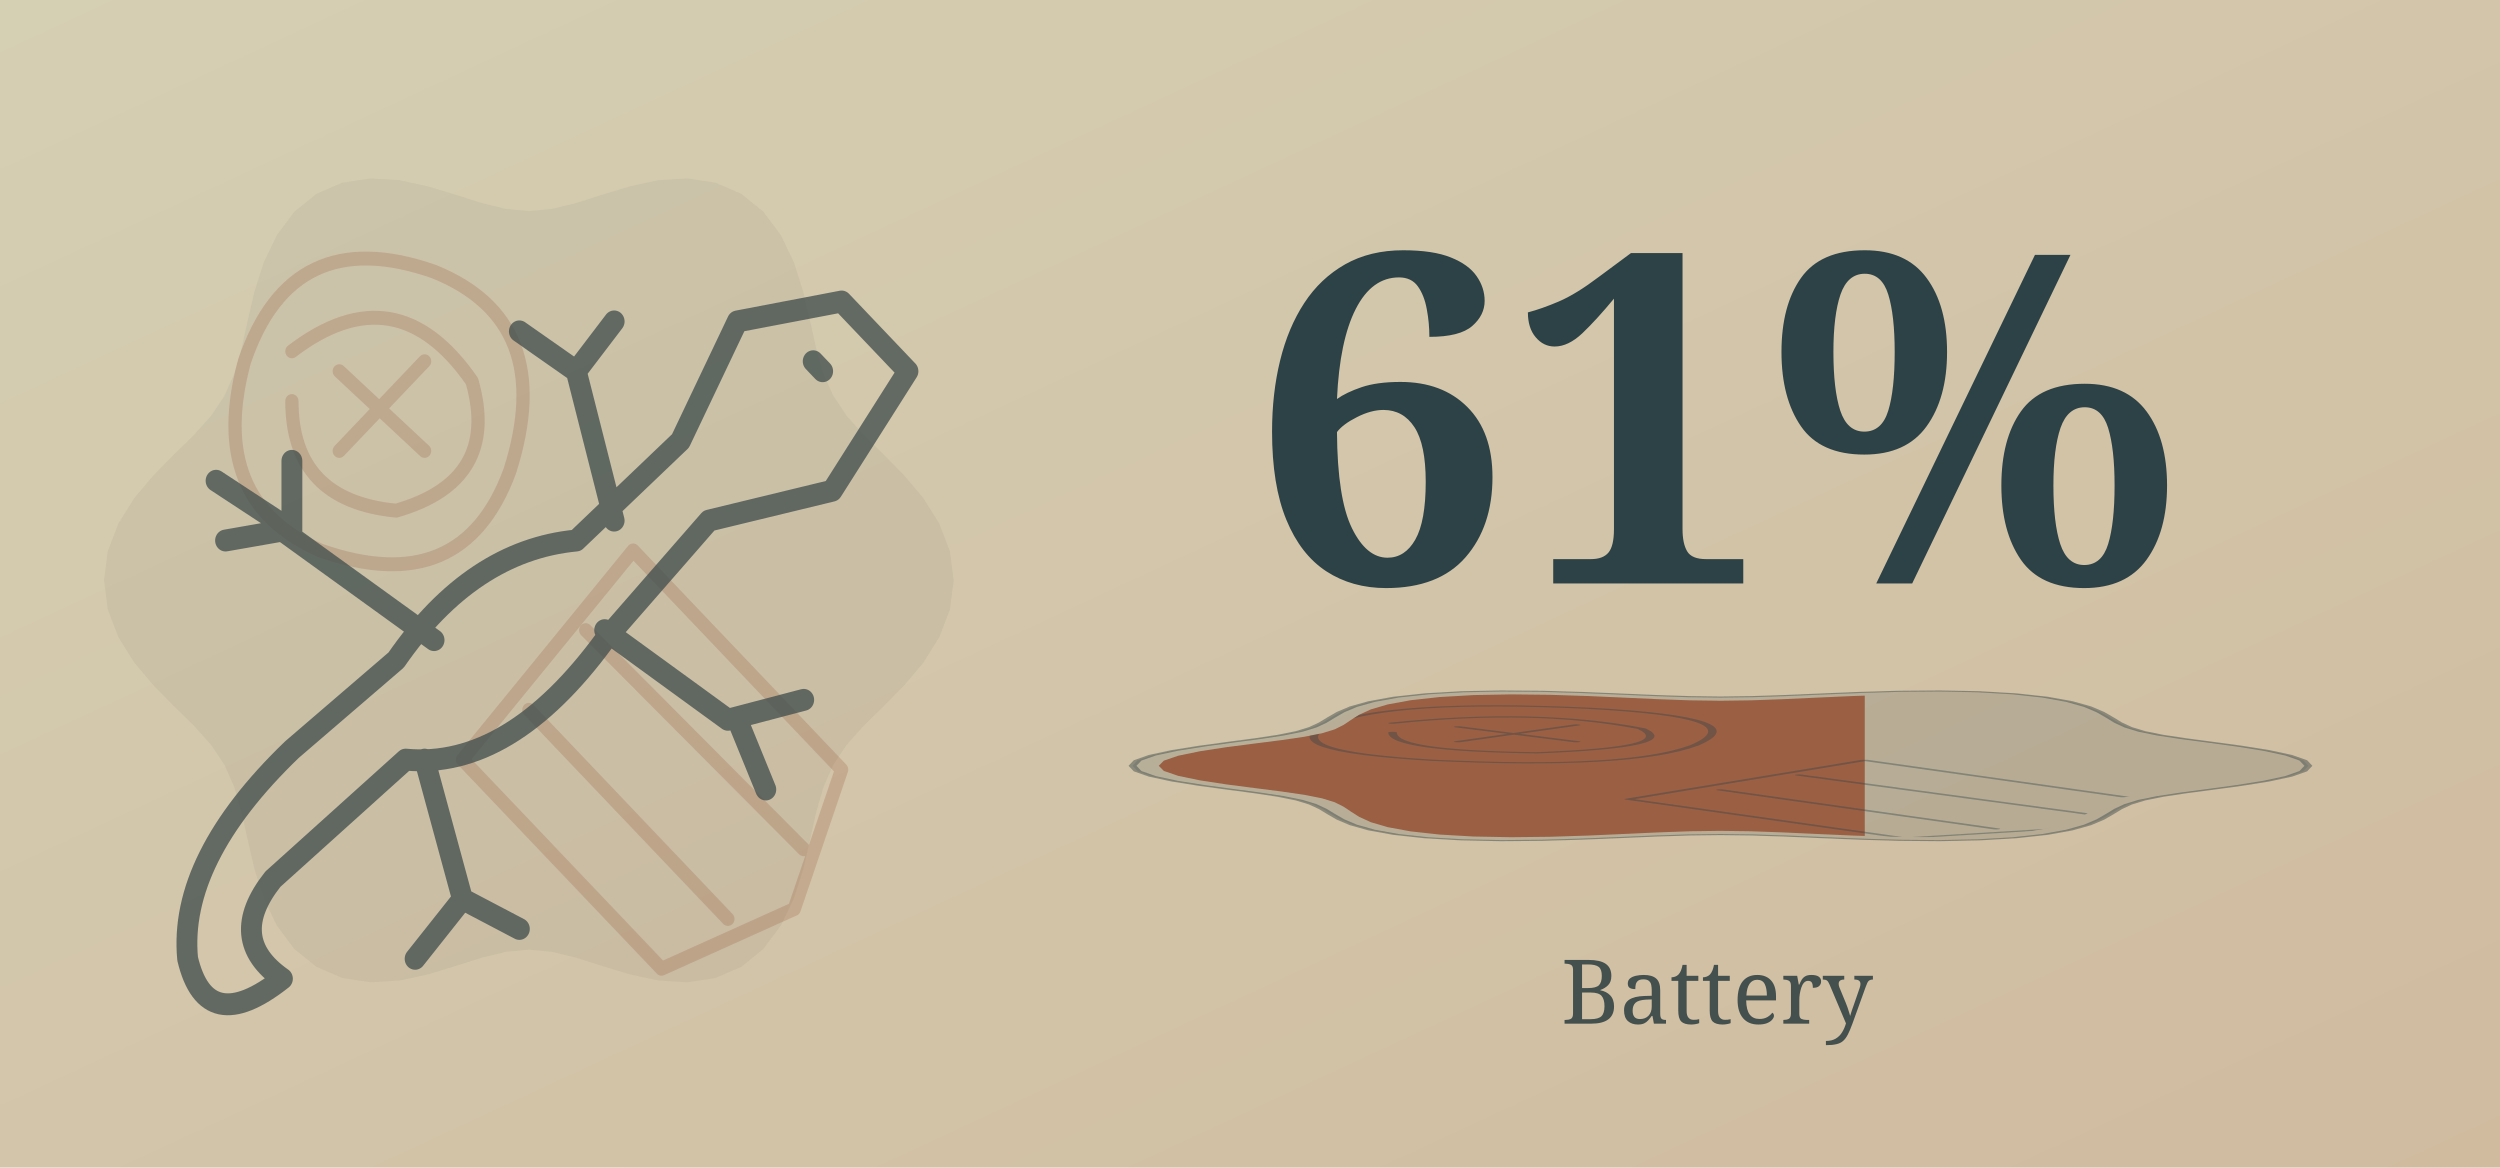
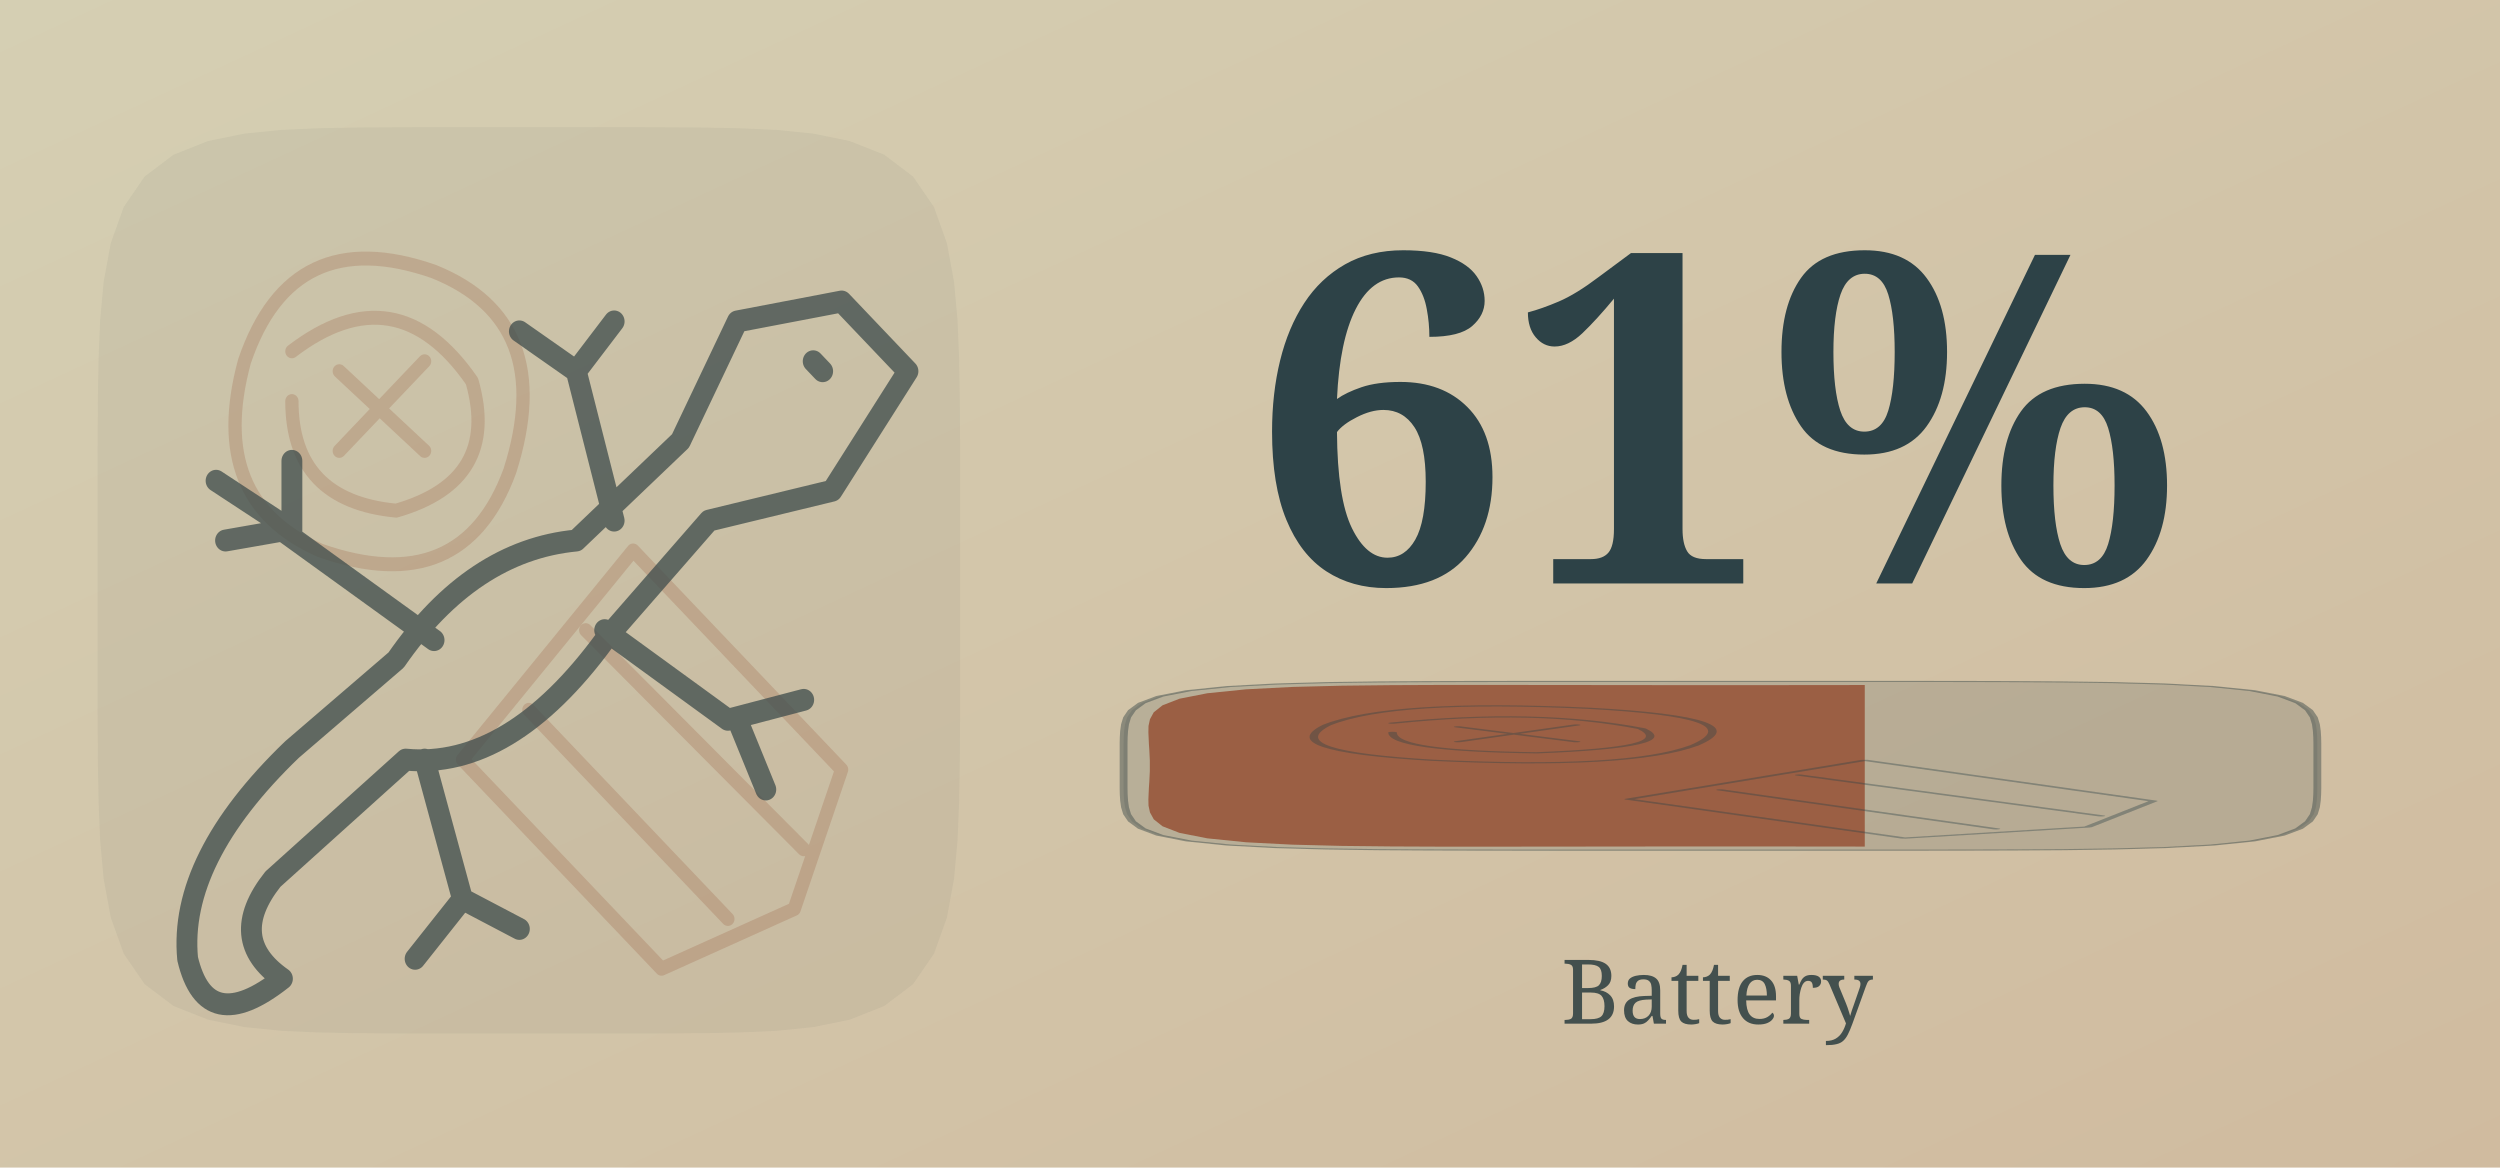
<svg xmlns="http://www.w3.org/2000/svg" width="364" height="170" viewBox="0 0 364 170">
  <defs>
    <linearGradient id="paint" x1="0" y1="0" x2="1" y2="1">
      <stop stop-color="#D5CFB3" />
      <stop offset="1" stop-color="#D0BB9F" />
    </linearGradient>
    <clipPath id="basin">
-       <path d="M 92.82 50 L 92.43 52.78 L 91.33 55.44 L 89.65 57.89 L 87.62 60.08 L 85.48 62.04 L 83.46 63.86 L 81.73 65.65 L 80.38 67.54 L 79.41 69.65 L 78.73 72.05 L 78.17 74.71 L 77.54 77.54 L 76.66 80.4 L 75.38 83.07 L 73.62 85.36 L 71.41 87.08 L 68.81 88.14 L 65.95 88.51 L 63 88.28 L 60.08 87.62 L 57.31 86.75 L 54.73 85.91 L 52.31 85.3 L 50 85.08 L 47.69 85.3 L 45.27 85.91 L 42.69 86.75 L 39.92 87.62 L 37 88.28 L 34.05 88.51 L 31.19 88.14 L 28.59 87.08 L 26.38 85.36 L 24.62 83.07 L 23.34 80.4 L 22.46 77.54 L 21.83 74.71 L 21.27 72.05 L 20.59 69.65 L 19.62 67.54 L 18.27 65.65 L 16.54 63.86 L 14.52 62.04 L 12.38 60.08 L 10.35 57.89 L 8.67 55.44 L 7.57 52.78 L 7.18 50 L 7.57 47.22 L 8.67 44.56 L 10.35 42.11 L 12.38 39.92 L 14.52 37.96 L 16.54 36.14 L 18.27 34.35 L 19.62 32.46 L 20.59 30.35 L 21.27 27.95 L 21.83 25.29 L 22.46 22.46 L 23.34 19.6 L 24.62 16.93 L 26.38 14.64 L 28.59 12.92 L 31.19 11.86 L 34.05 11.49 L 37 11.72 L 39.92 12.38 L 42.69 13.25 L 45.27 14.09 L 47.69 14.7 L 50 14.92 L 52.31 14.7 L 54.73 14.09 L 57.31 13.25 L 60.08 12.38 L 63 11.72 L 65.95 11.49 L 68.81 11.86 L 71.41 12.92 L 73.62 14.64 L 75.38 16.93 L 76.66 19.6 L 77.54 22.46 L 78.17 25.29 L 78.73 27.95 L 79.41 30.35 L 80.38 32.46 L 81.73 34.35 L 83.46 36.14 L 85.48 37.96 L 87.62 39.92 L 89.65 42.11 L 91.33 44.56 L 92.43 47.22 Z" transform="translate(155 98) scale(1.91 0.27)" />
+       <path d="M 93.5 50 L 93.5 52.85 L 93.52 55.73 L 93.54 58.66 L 93.57 61.67 L 93.59 64.8 L 93.61 68.07 L 93.6 71.5 L 93.49 75.11 L 93.2 78.86 L 92.53 82.63 L 91.24 86.17 L 89.12 89.12 L 86.17 91.24 L 82.63 92.53 L 78.86 93.2 L 75.11 93.49 L 71.5 93.6 L 68.07 93.61 L 64.8 93.59 L 61.67 93.57 L 58.66 93.54 L 55.73 93.52 L 52.85 93.5 L 50 93.5 L 47.15 93.5 L 44.27 93.52 L 41.34 93.54 L 38.33 93.57 L 35.2 93.59 L 31.93 93.61 L 28.5 93.6 L 24.89 93.49 L 21.14 93.2 L 17.37 92.53 L 13.83 91.24 L 10.88 89.12 L 8.76 86.17 L 7.47 82.63 L 6.8 78.86 L 6.51 75.11 L 6.4 71.5 L 6.39 68.07 L 6.41 64.8 L 6.43 61.67 L 6.46 58.66 L 6.48 55.73 L 6.5 52.85 L 6.5 50 L 6.5 47.15 L 6.48 44.27 L 6.46 41.34 L 6.43 38.33 L 6.41 35.2 L 6.39 31.93 L 6.4 28.5 L 6.51 24.89 L 6.8 21.14 L 7.47 17.37 L 8.76 13.83 L 10.88 10.88 L 13.83 8.76 L 17.37 7.47 L 21.14 6.8 L 24.89 6.51 L 28.5 6.4 L 31.93 6.39 L 35.2 6.41 L 38.33 6.43 L 41.34 6.46 L 44.27 6.48 L 47.15 6.5 L 50 6.5 L 52.85 6.5 L 55.73 6.48 L 58.66 6.46 L 61.67 6.43 L 64.8 6.41 L 68.07 6.39 L 71.5 6.4 L 75.11 6.51 L 78.86 6.8 L 82.63 7.47 L 86.17 8.76 L 89.12 10.88 L 91.24 13.83 L 92.53 17.37 L 93.2 21.14 L 93.49 24.89 L 93.6 28.5 L 93.61 31.93 L 93.59 35.2 L 93.57 38.33 L 93.54 41.34 L 93.52 44.27 L 93.5 47.15 Z" transform="translate(155 98) scale(1.91 0.27)" />
    </clipPath>
  </defs>
  <rect width="364" height="170" fill="url(#paint)" />
  <g font-family="Georgia,serif" style="font-variant-numeric:tabular-nums">
-     <path d="M 94.82 50 L 94.43 52.91 L 93.31 55.7 L 91.61 58.28 L 89.55 60.6 L 87.38 62.69 L 85.31 64.62 L 83.52 66.53 L 82.11 68.54 L 81.08 70.77 L 80.32 73.26 L 79.68 76.02 L 78.96 78.96 L 77.98 81.9 L 76.59 84.66 L 74.74 87.02 L 72.41 88.81 L 69.69 89.93 L 66.72 90.36 L 63.64 90.18 L 60.6 89.55 L 57.7 88.71 L 54.99 87.89 L 52.44 87.3 L 50 87.08 L 47.56 87.3 L 45.01 87.89 L 42.3 88.71 L 39.4 89.55 L 36.36 90.18 L 33.28 90.36 L 30.31 89.93 L 27.59 88.81 L 25.26 87.02 L 23.41 84.66 L 22.02 81.9 L 21.04 78.96 L 20.32 76.02 L 19.68 73.26 L 18.92 70.77 L 17.89 68.54 L 16.48 66.53 L 14.69 64.62 L 12.62 62.69 L 10.45 60.6 L 8.39 58.28 L 6.69 55.7 L 5.57 52.91 L 5.18 50 L 5.57 47.09 L 6.69 44.3 L 8.39 41.72 L 10.45 39.4 L 12.62 37.31 L 14.69 35.38 L 16.48 33.47 L 17.89 31.46 L 18.92 29.23 L 19.68 26.74 L 20.32 23.98 L 21.04 21.04 L 22.02 18.1 L 23.41 15.34 L 25.26 12.98 L 27.59 11.19 L 30.31 10.07 L 33.28 9.64 L 36.36 9.82 L 39.4 10.45 L 42.3 11.29 L 45.01 12.11 L 47.56 12.7 L 50 12.92 L 52.44 12.7 L 54.99 12.11 L 57.7 11.29 L 60.6 10.45 L 63.64 9.82 L 66.72 9.64 L 69.69 10.07 L 72.41 11.19 L 74.74 12.98 L 76.59 15.34 L 77.98 18.1 L 78.96 21.04 L 79.68 23.98 L 80.32 26.74 L 81.08 29.23 L 82.11 31.46 L 83.52 33.47 L 85.31 35.38 L 87.38 37.31 L 89.55 39.4 L 91.61 41.72 L 93.31 44.3 L 94.43 47.09 Z" transform="translate(8 12) scale(1.38 1.45)" fill="#2D4247" opacity="0.06" />
+     <path d="M 95.5 50 L 95.5 52.98 L 95.5 55.99 L 95.5 59.05 L 95.5 62.19 L 95.49 65.44 L 95.46 68.83 L 95.39 72.38 L 95.23 76.11 L 94.86 79.97 L 94.11 83.85 L 92.74 87.49 L 90.54 90.54 L 87.49 92.74 L 83.85 94.11 L 79.97 94.86 L 76.11 95.23 L 72.38 95.39 L 68.83 95.46 L 65.44 95.49 L 62.19 95.5 L 59.05 95.5 L 55.99 95.5 L 52.98 95.5 L 50 95.5 L 47.02 95.5 L 44.01 95.5 L 40.95 95.5 L 37.81 95.5 L 34.56 95.49 L 31.17 95.46 L 27.62 95.39 L 23.89 95.23 L 20.03 94.86 L 16.15 94.11 L 12.51 92.74 L 9.46 90.54 L 7.26 87.49 L 5.89 83.85 L 5.14 79.97 L 4.77 76.11 L 4.61 72.38 L 4.54 68.83 L 4.51 65.44 L 4.5 62.19 L 4.5 59.05 L 4.5 55.99 L 4.5 52.98 L 4.5 50 L 4.5 47.02 L 4.5 44.01 L 4.5 40.95 L 4.5 37.81 L 4.51 34.56 L 4.54 31.17 L 4.61 27.62 L 4.77 23.89 L 5.14 20.03 L 5.89 16.15 L 7.26 12.51 L 9.46 9.46 L 12.51 7.26 L 16.15 5.89 L 20.03 5.14 L 23.89 4.77 L 27.62 4.61 L 31.17 4.54 L 34.56 4.51 L 37.81 4.5 L 40.95 4.5 L 44.01 4.5 L 47.02 4.5 L 50 4.5 L 52.98 4.5 L 55.99 4.5 L 59.05 4.5 L 62.19 4.5 L 65.44 4.51 L 68.83 4.54 L 72.38 4.61 L 76.11 4.77 L 79.97 5.14 L 83.85 5.89 L 87.49 7.26 L 90.54 9.46 L 92.74 12.51 L 94.11 16.15 L 94.86 20.03 L 95.23 23.89 L 95.39 27.62 L 95.46 31.17 L 95.49 34.56 L 95.5 37.81 L 95.5 40.95 L 95.5 44.01 L 95.5 47.02 Z" transform="translate(8 12) scale(1.38 1.45)" fill="#2D4247" opacity="0.06" />
    <path d="M 20 28 Q 25 14 40 19 Q 53 24 48 39 Q 43 52 28 47 Q 16 42 20 28 Z M 25 27 Q 36 19 44 30 Q 47 40 36 43 Q 25 42 25 32 M 61 47 L 83 69 L 78 83 L 64 89 L 43 68 Z M 50 63 L 71 84 M 56 55 L 79 77 M 30 29 L 39 37 M 39 28 L 30 37" transform="translate(8 12) scale(1.38 1.45)" fill="none" stroke="#98563B" stroke-width="1.4" stroke-linecap="round" stroke-linejoin="round" opacity="0.24" />
    <path d="M 25 67 Q 13 78 14 88 Q 16 96 24 90 Q 18 86 23 80 L 37 68 Q 48 69 58 56 L 69 44 L 82 41 L 90 29 L 83 22 L 72 24 L 66 36 L 55 46 Q 44 47 36 58 L 25 67 M 40 56 L 24 45 L 18 46 M 25 45 L 25 38 M 25 45 L 17 40 M 59 44 L 55 29 L 59 24 M 55 29 L 49 25 M 58 55 L 71 64 L 79 62 M 72 64 L 75 71 M 39 68 L 43 82 L 49 85 M 43 82 L 38 88 M 80 28 L 81 29" transform="translate(8 12) scale(1.38 1.45)" fill="none" stroke="#43504E" stroke-width="2.2" stroke-linecap="round" stroke-linejoin="round" opacity="0.78" />
-     <path d="M 94.82 50 L 94.43 52.91 L 93.31 55.7 L 91.61 58.28 L 89.55 60.6 L 87.38 62.69 L 85.31 64.62 L 83.52 66.53 L 82.11 68.54 L 81.08 70.77 L 80.32 73.26 L 79.68 76.02 L 78.96 78.96 L 77.98 81.9 L 76.59 84.66 L 74.74 87.02 L 72.41 88.81 L 69.69 89.93 L 66.72 90.36 L 63.64 90.18 L 60.6 89.55 L 57.7 88.71 L 54.99 87.89 L 52.44 87.3 L 50 87.08 L 47.56 87.3 L 45.01 87.89 L 42.3 88.71 L 39.4 89.55 L 36.36 90.18 L 33.28 90.36 L 30.31 89.93 L 27.59 88.81 L 25.26 87.02 L 23.41 84.66 L 22.02 81.9 L 21.04 78.96 L 20.32 76.02 L 19.68 73.26 L 18.92 70.77 L 17.89 68.54 L 16.48 66.53 L 14.69 64.62 L 12.62 62.69 L 10.45 60.6 L 8.39 58.28 L 6.69 55.7 L 5.57 52.91 L 5.18 50 L 5.57 47.09 L 6.69 44.3 L 8.39 41.72 L 10.45 39.4 L 12.62 37.31 L 14.69 35.38 L 16.48 33.47 L 17.89 31.46 L 18.92 29.23 L 19.68 26.74 L 20.32 23.98 L 21.04 21.04 L 22.02 18.1 L 23.41 15.34 L 25.26 12.98 L 27.59 11.19 L 30.31 10.07 L 33.28 9.64 L 36.36 9.82 L 39.4 10.45 L 42.3 11.29 L 45.01 12.11 L 47.56 12.7 L 50 12.92 L 52.44 12.7 L 54.99 12.11 L 57.7 11.29 L 60.6 10.45 L 63.64 9.82 L 66.72 9.64 L 69.69 10.07 L 72.41 11.19 L 74.74 12.98 L 76.59 15.34 L 77.98 18.1 L 78.96 21.04 L 79.68 23.98 L 80.32 26.74 L 81.08 29.23 L 82.11 31.46 L 83.52 33.47 L 85.31 35.38 L 87.38 37.31 L 89.55 39.4 L 91.61 41.72 L 93.31 44.3 L 94.43 47.09 Z" transform="translate(155 98) scale(1.91 0.27)" fill="#43504E" opacity="0.18" />
+     <path d="M 95.5 50 L 95.5 52.98 L 95.5 55.99 L 95.5 59.05 L 95.5 62.19 L 95.49 65.44 L 95.46 68.83 L 95.39 72.38 L 95.23 76.11 L 94.86 79.97 L 94.11 83.85 L 92.74 87.49 L 90.54 90.54 L 87.49 92.74 L 83.85 94.11 L 79.97 94.86 L 76.11 95.23 L 72.38 95.39 L 68.83 95.46 L 65.44 95.49 L 62.19 95.5 L 59.05 95.5 L 55.99 95.5 L 52.98 95.5 L 50 95.5 L 47.02 95.5 L 44.01 95.5 L 40.95 95.5 L 37.81 95.5 L 34.56 95.49 L 31.17 95.46 L 27.62 95.39 L 23.89 95.23 L 20.03 94.86 L 16.15 94.11 L 12.51 92.74 L 9.46 90.54 L 7.26 87.49 L 5.89 83.85 L 5.14 79.97 L 4.77 76.11 L 4.61 72.38 L 4.54 68.83 L 4.51 65.44 L 4.5 62.19 L 4.5 59.05 L 4.5 55.99 L 4.5 52.98 L 4.5 50 L 4.5 47.02 L 4.5 44.01 L 4.5 40.95 L 4.5 37.81 L 4.51 34.56 L 4.54 31.17 L 4.61 27.62 L 4.77 23.89 L 5.14 20.03 L 5.89 16.15 L 7.26 12.51 L 9.46 9.46 L 12.51 7.26 L 16.15 5.89 L 20.03 5.14 L 23.89 4.77 L 27.62 4.61 L 31.17 4.54 L 34.56 4.51 L 37.81 4.5 L 40.95 4.5 L 44.01 4.5 L 47.02 4.5 L 50 4.5 L 52.98 4.5 L 55.99 4.5 L 59.05 4.5 L 62.19 4.5 L 65.44 4.51 L 68.83 4.54 L 72.38 4.61 L 76.11 4.77 L 79.97 5.14 L 83.85 5.89 L 87.49 7.26 L 90.54 9.46 L 92.74 12.51 L 94.11 16.15 L 94.86 20.03 L 95.23 23.89 L 95.39 27.62 L 95.46 31.17 L 95.49 34.56 L 95.5 37.81 L 95.5 40.95 L 95.5 44.01 L 95.5 47.02 Z" transform="translate(155 98) scale(1.91 0.27)" fill="#43504E" opacity="0.18" />
    <g clip-path="url(#basin)">
      <rect x="155" y="98" width="116.51" height="27" rx="0" fill="#98563B" opacity="0.9" />
      <path d="M 20 28 Q 25 14 40 19 Q 53 24 48 39 Q 43 52 28 47 Q 16 42 20 28 Z M 25 27 Q 36 19 44 30 Q 47 40 36 43 Q 25 42 25 32 M 61 47 L 83 69 L 78 83 L 64 89 L 43 68 Z M 50 63 L 71 84 M 56 55 L 79 77 M 30 29 L 39 37 M 39 28 L 30 37" transform="translate(155 98) scale(1.91 0.27)" fill="none" stroke="#2D4247" stroke-width="0.65" stroke-linecap="round" stroke-linejoin="round" opacity="0.38" />
    </g>
-     <path d="M 94.82 50 L 94.43 52.91 L 93.31 55.7 L 91.61 58.28 L 89.55 60.6 L 87.38 62.69 L 85.31 64.62 L 83.52 66.53 L 82.11 68.54 L 81.08 70.77 L 80.32 73.26 L 79.68 76.02 L 78.96 78.96 L 77.98 81.9 L 76.59 84.66 L 74.74 87.02 L 72.41 88.81 L 69.69 89.93 L 66.72 90.36 L 63.64 90.18 L 60.6 89.55 L 57.7 88.71 L 54.99 87.89 L 52.44 87.3 L 50 87.08 L 47.56 87.3 L 45.01 87.89 L 42.3 88.71 L 39.4 89.55 L 36.36 90.18 L 33.28 90.36 L 30.31 89.93 L 27.59 88.81 L 25.26 87.02 L 23.41 84.66 L 22.02 81.9 L 21.04 78.96 L 20.32 76.02 L 19.68 73.26 L 18.92 70.77 L 17.89 68.54 L 16.48 66.53 L 14.69 64.62 L 12.62 62.69 L 10.45 60.6 L 8.39 58.28 L 6.69 55.7 L 5.57 52.91 L 5.18 50 L 5.57 47.09 L 6.69 44.3 L 8.39 41.72 L 10.45 39.4 L 12.62 37.31 L 14.69 35.38 L 16.48 33.47 L 17.89 31.46 L 18.92 29.23 L 19.68 26.74 L 20.32 23.98 L 21.04 21.04 L 22.02 18.1 L 23.41 15.34 L 25.26 12.98 L 27.59 11.19 L 30.31 10.07 L 33.28 9.64 L 36.36 9.82 L 39.4 10.45 L 42.3 11.29 L 45.01 12.11 L 47.56 12.7 L 50 12.92 L 52.44 12.7 L 54.99 12.11 L 57.7 11.29 L 60.6 10.45 L 63.64 9.82 L 66.72 9.64 L 69.69 10.07 L 72.41 11.19 L 74.74 12.98 L 76.59 15.34 L 77.98 18.1 L 78.96 21.04 L 79.68 23.98 L 80.32 26.74 L 81.08 29.23 L 82.11 31.46 L 83.52 33.47 L 85.31 35.38 L 87.38 37.31 L 89.55 39.4 L 91.61 41.72 L 93.31 44.3 L 94.43 47.09 Z" transform="translate(155 98) scale(1.91 0.27)" fill="none" stroke="#43504E" stroke-width="0.6" stroke-linecap="round" stroke-linejoin="round" opacity="0.5" />
+     <path d="M 95.5 50 L 95.5 52.98 L 95.5 55.99 L 95.5 59.05 L 95.5 62.19 L 95.49 65.44 L 95.46 68.83 L 95.39 72.38 L 95.23 76.11 L 94.86 79.97 L 94.11 83.85 L 92.74 87.49 L 90.54 90.54 L 87.49 92.74 L 83.85 94.11 L 79.97 94.86 L 76.11 95.23 L 72.38 95.39 L 68.83 95.46 L 65.44 95.49 L 62.19 95.5 L 59.05 95.5 L 55.99 95.5 L 52.98 95.5 L 50 95.5 L 47.02 95.5 L 44.01 95.5 L 40.95 95.5 L 37.81 95.5 L 34.56 95.49 L 31.17 95.46 L 27.62 95.39 L 23.89 95.23 L 20.03 94.86 L 16.15 94.11 L 12.51 92.74 L 9.46 90.54 L 7.26 87.49 L 5.89 83.85 L 5.14 79.97 L 4.77 76.11 L 4.61 72.38 L 4.54 68.83 L 4.51 65.44 L 4.5 62.19 L 4.5 59.05 L 4.5 55.99 L 4.5 52.98 L 4.5 50 L 4.5 47.02 L 4.5 44.01 L 4.5 40.95 L 4.5 37.81 L 4.51 34.56 L 4.54 31.17 L 4.61 27.62 L 4.77 23.89 L 5.14 20.03 L 5.89 16.15 L 7.26 12.51 L 9.46 9.46 L 12.51 7.26 L 16.15 5.89 L 20.03 5.14 L 23.89 4.77 L 27.62 4.61 L 31.17 4.54 L 34.56 4.51 L 37.81 4.5 L 40.95 4.5 L 44.01 4.5 L 47.02 4.5 L 50 4.5 L 52.98 4.5 L 55.99 4.5 L 59.05 4.5 L 62.19 4.5 L 65.44 4.51 L 68.83 4.54 L 72.38 4.61 L 76.11 4.77 L 79.97 5.14 L 83.85 5.89 L 87.49 7.26 L 90.54 9.46 L 92.74 12.51 L 94.11 16.15 L 94.86 20.03 L 95.23 23.89 L 95.39 27.62 L 95.46 31.17 L 95.49 34.56 L 95.5 37.81 L 95.5 40.95 L 95.5 44.01 L 95.5 47.02 Z" transform="translate(155 98) scale(1.91 0.27)" fill="none" stroke="#43504E" stroke-width="0.6" stroke-linecap="round" stroke-linejoin="round" opacity="0.5" />
    <text x="250" y="58.96" font-size="67" font-weight="700" fill="#2D4247" text-anchor="middle" dominant-baseline="central" alignment-baseline="central">61%</text>
    <text x="250" y="144" font-size="13" font-weight="500" fill="#43504E" text-anchor="middle" dominant-baseline="central" alignment-baseline="central">Battery</text>
  </g>
</svg>
